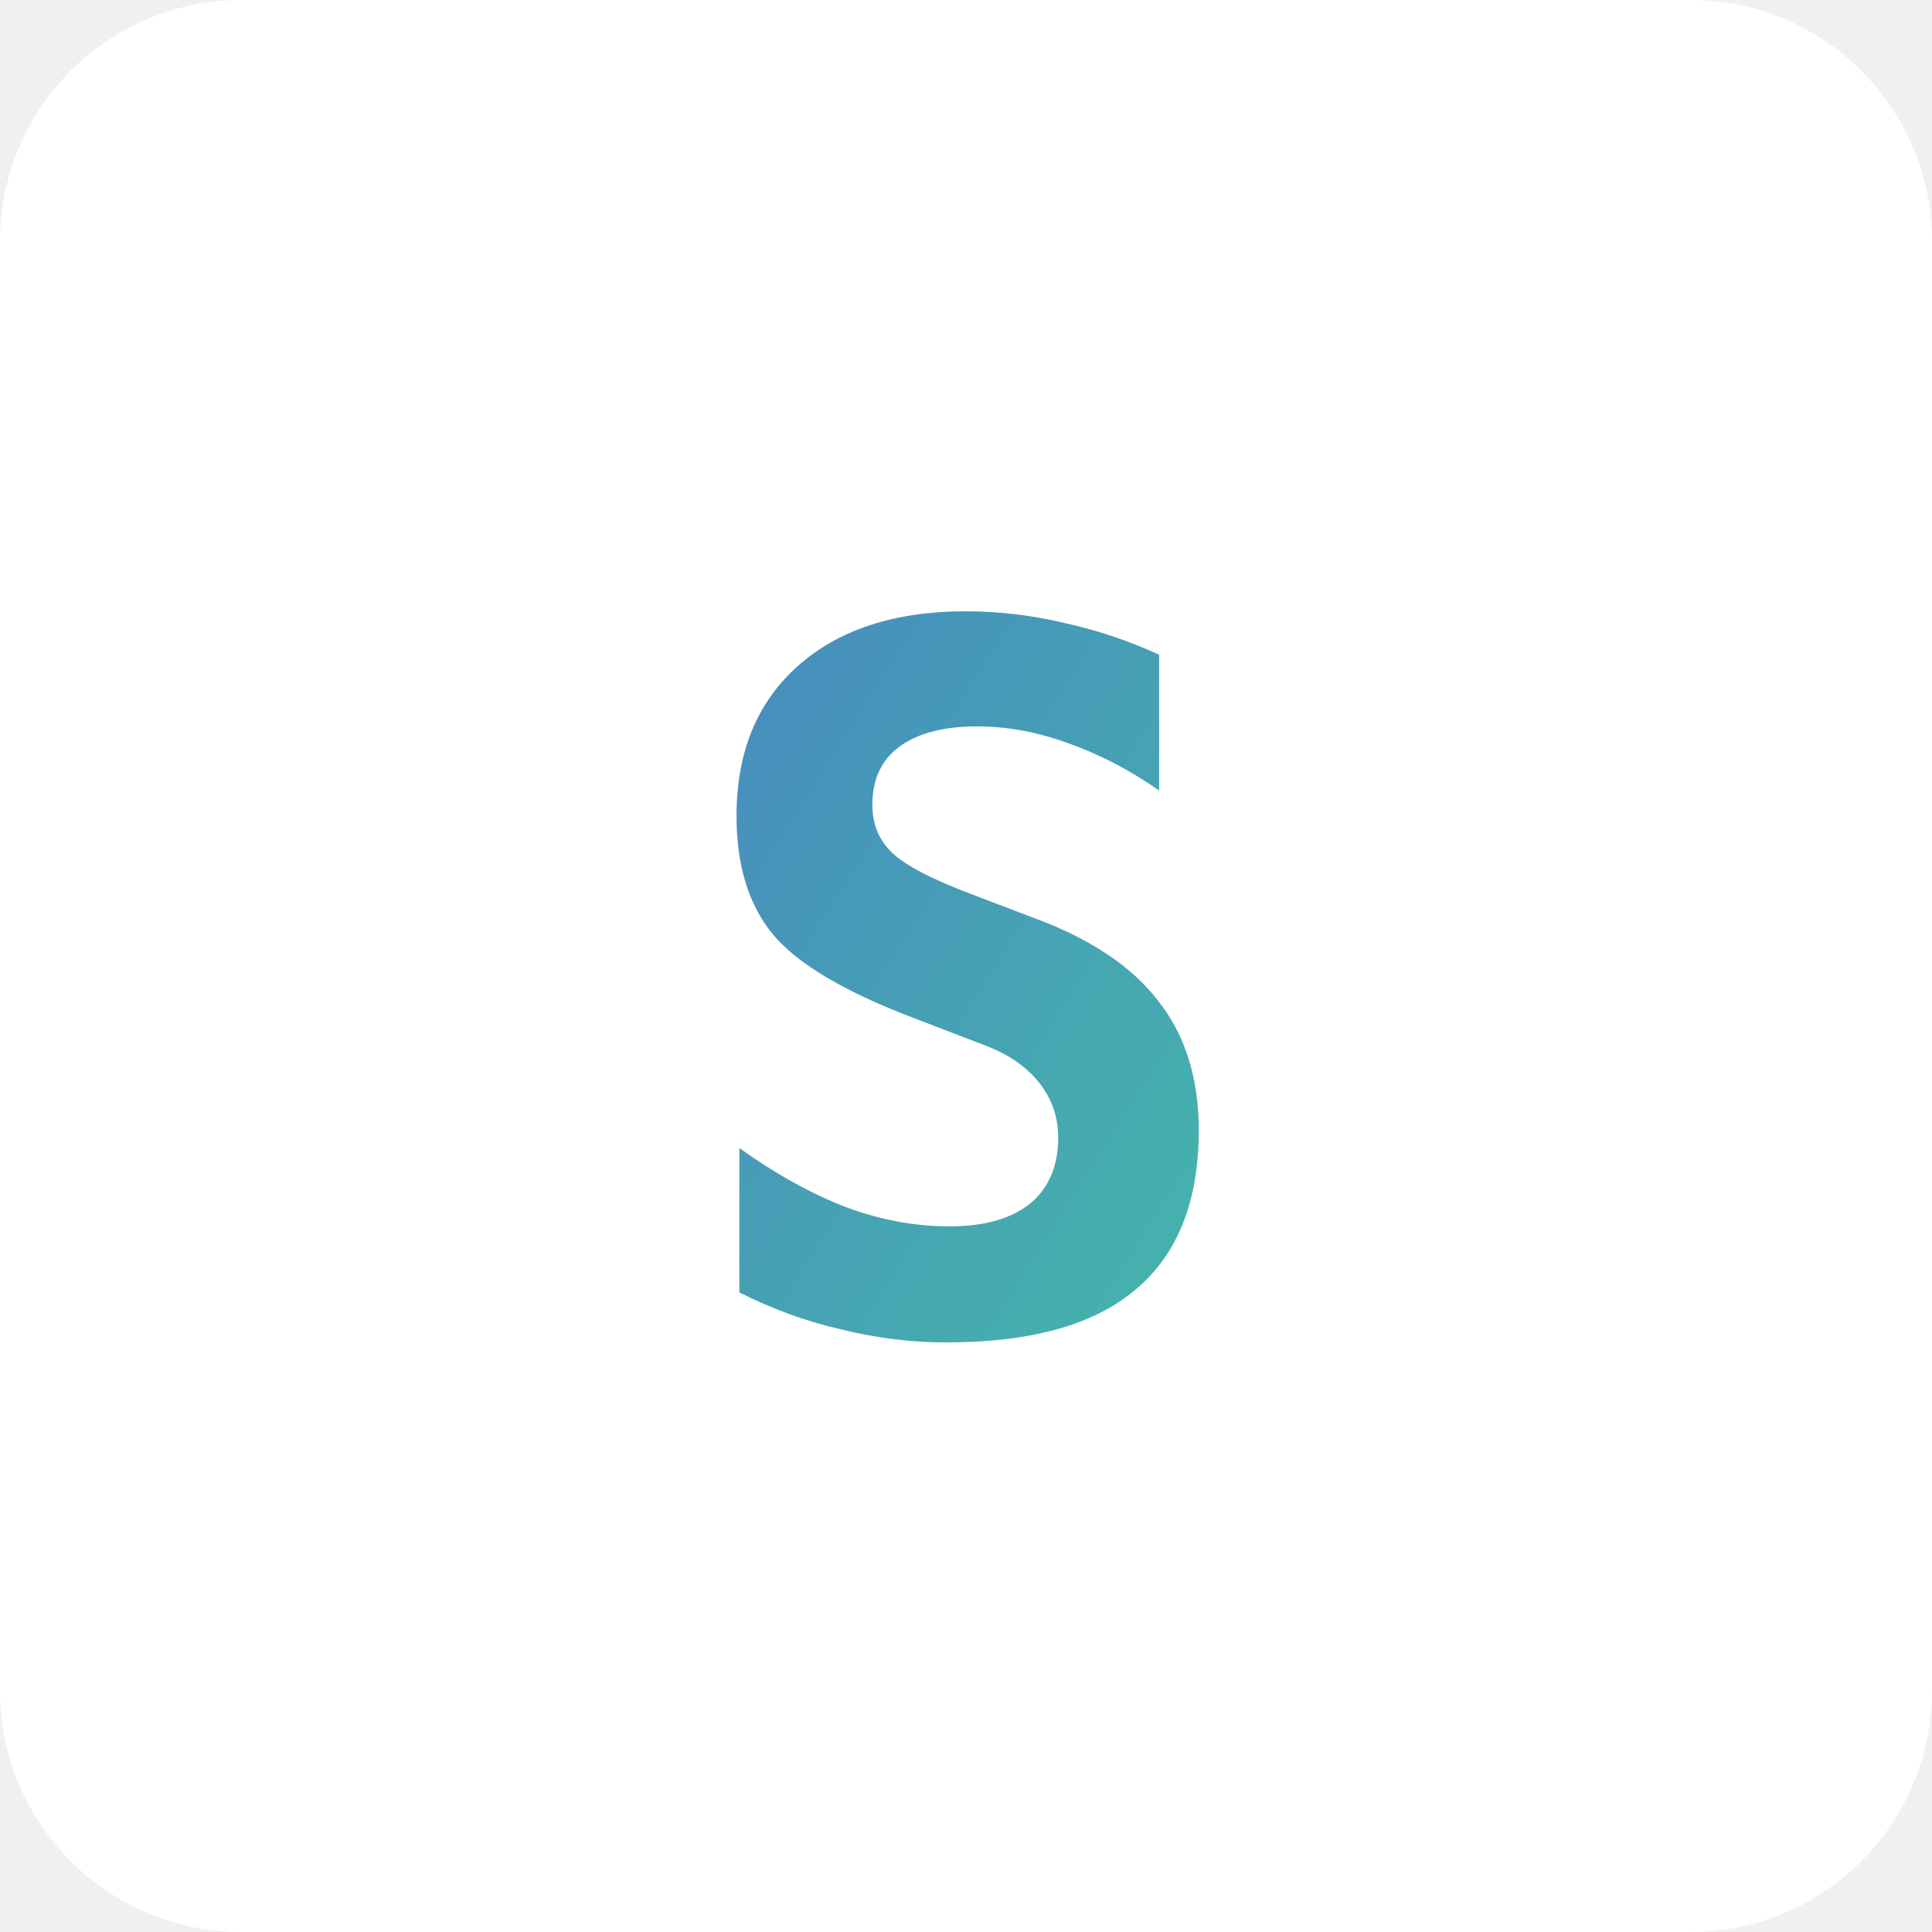
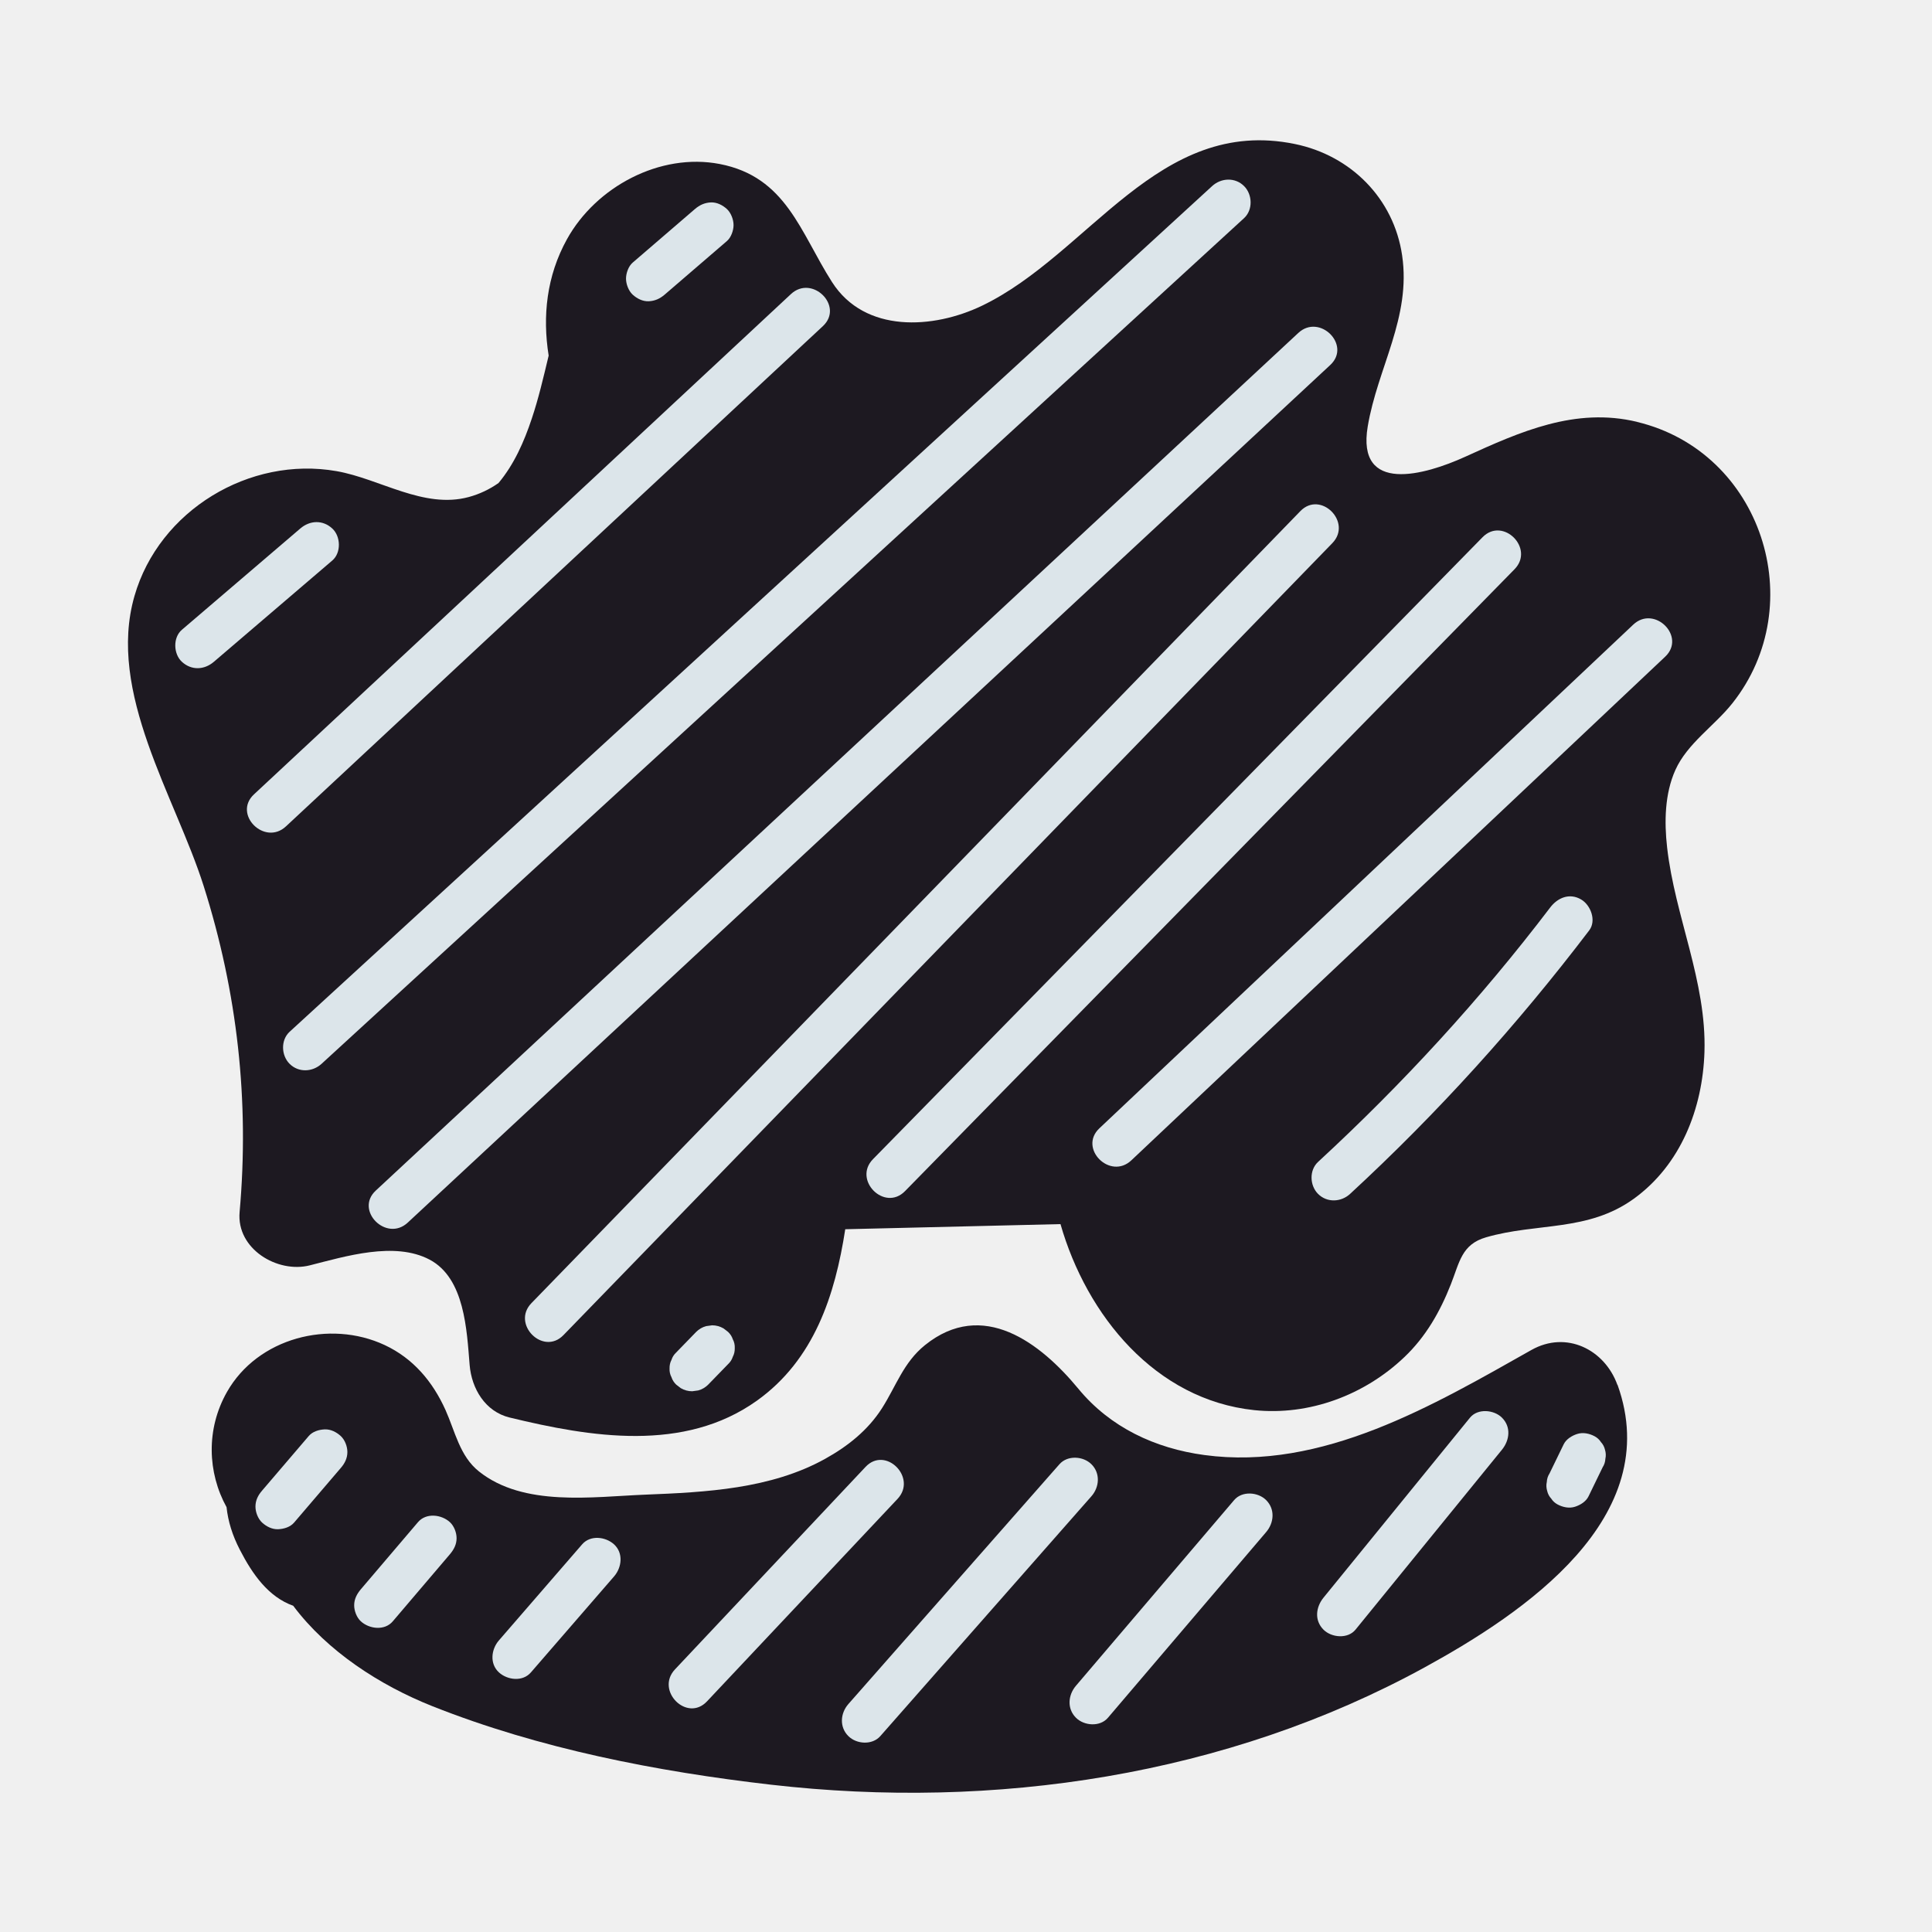
- <svg xmlns="http://www.w3.org/2000/svg" viewBox="0 0 32 32" width="32" height="32">
+ <svg xmlns="http://www.w3.org/2000/svg" id="uuid-e6760470-a724-4c58-812c-890d5d6dbc87" data-name="图层 5" width="256" height="256" viewBox="0 0 256 256">
  <defs>
-     <linearGradient id="grad" x1="0%" y1="0%" x2="100%" y2="100%">
-       <stop offset="0%" style="stop-color:#478CBF;stop-opacity:1" />
-       <stop offset="100%" style="stop-color:#45B5AA;stop-opacity:1" />
-     </linearGradient>
+     <style>
+       .uuid-9bdfc012-7231-475d-9fc5-3124a5f76d9e {
+         fill: #dce5ea;
+       }
+ 
+       .uuid-14125b5a-b5f5-44ea-bf80-0ca1f09912a3 {
+         fill: #1d1921;
+       }
+     </style>
  </defs>
-   <rect width="32" height="32" rx="4" fill="white" />
-   <text x="16" y="22" font-family="monospace" font-size="16" font-weight="bold" fill="url(#grad)" text-anchor="middle">S</text>
+   <path class="uuid-14125b5a-b5f5-44ea-bf80-0ca1f09912a3" d="m216.93,55.9c-8.2-1.97-15.49,1.3-22.8,4.63-5.32,2.42-14.41,5-12.9-4.02,1.31-7.8,5.77-14.43,4.56-22.66-1.1-7.54-6.79-13.25-14.22-14.77-18.09-3.71-27.23,14.58-41.43,21.42-6.48,3.12-15.55,3.67-19.89-3.12-4.21-6.59-6.06-13.95-14.89-15.65-7.91-1.52-16.39,3.03-20.23,9.96-2.71,4.89-3.26,10.22-2.43,15.43-.69,2.89-1.36,5.75-2.24,8.36-1.02,3.06-2.33,6.04-4.4,8.52-1.16.82-2.48,1.46-3.95,1.86-5.96,1.61-11.76-2.42-17.51-3.43-11.53-2.03-23.52,5.21-26.78,16.54-3.69,12.8,5.41,26.59,9.17,38.44,4.47,14.1,6.07,28.45,4.76,43.19-.44,4.9,5.02,8.14,9.28,7.07,4.72-1.19,11.26-3.22,15.9-.76,4.66,2.47,4.92,9.37,5.3,13.96.26,3.12,2.05,6.17,5.3,6.96,10.75,2.61,23.11,4.65,32.76-2.23,7.59-5.42,10.36-13.97,11.71-22.72,9.51-.23,19.02-.45,28.52-.68,3.47,12.11,12.57,23.27,25.67,24.65,7.29.76,14.63-2,19.9-7.03,2.84-2.7,4.73-6.02,6.15-9.63,1.16-2.93,1.42-5.3,4.67-6.24,6.76-1.96,13.49-.71,19.58-5.11,6.22-4.5,9.12-11.95,9.36-19.45.29-9.37-3.92-17.95-4.95-27.11-.38-3.37-.32-7.09,1.09-10.24,1.59-3.54,5.17-5.85,7.54-8.83,10.44-13.12,3.9-33.34-12.6-37.3Z" />
+   <path class="uuid-14125b5a-b5f5-44ea-bf80-0ca1f09912a3" d="m214.32,183.52c-1.69-4.71-6.77-7.25-11.4-4.64-13.03,7.35-27.73,16.03-43.33,13.92-6.53-.88-12.48-3.66-16.7-8.78-5.02-6.08-12.66-11.96-20.33-5.78-2.85,2.3-3.81,5.41-5.7,8.37-1.86,2.91-4.53,5.03-7.52,6.69-7.2,4-15.81,4.43-23.86,4.75-7.01.28-16.09,1.65-22.02-3.08-2.54-2.02-3.16-5.31-4.43-8.14-1.7-3.77-4.28-6.84-8.07-8.61-7.3-3.4-16.82-.95-20.89,6.23-2.78,4.9-2.58,10.67-.05,15.26.2,1.88.77,3.73,1.77,5.66,1.66,3.22,3.77,6.23,7.06,7.4,4.51,6.03,11.49,10.55,18.47,13.32,14.19,5.63,29.72,8.65,44.83,10.39,29.57,3.4,60.37-1.16,86.65-15.56,13.1-7.18,31.87-19.79,25.53-37.43Z" />
+   <path class="uuid-9bdfc012-7231-475d-9fc5-3124a5f76d9e" d="m96.32,27.7c-.57-.52-1.32-.91-2.12-.88-.83.04-1.49.34-2.12.88-2.75,2.37-5.5,4.74-8.25,7.1-.56.48-.88,1.41-.88,2.12s.33,1.61.88,2.12c.57.52,1.32.91,2.12.88.83-.04,1.49-.34,2.12-.88,2.75-2.37,5.5-4.74,8.25-7.1.56-.48.88-1.41.88-2.12s-.33-1.61-.88-2.12Z" />
+   <path class="uuid-9bdfc012-7231-475d-9fc5-3124a5f76d9e" d="m44.03,70.03c-1.27-1.17-2.97-1.09-4.24,0-5.23,4.47-10.46,8.95-15.69,13.42-1.2,1.02-1.13,3.2,0,4.24,1.27,1.17,2.97,1.09,4.24,0,5.23-4.47,10.46-8.95,15.69-13.42,1.2-1.02,1.13-3.2,0-4.24Z" />
+   <path class="uuid-9bdfc012-7231-475d-9fc5-3124a5f76d9e" d="m104.8,38.97c-18.49,17.22-36.97,34.45-55.46,51.67-5.23,4.87-10.46,9.74-15.69,14.62-2.83,2.64,1.42,6.87,4.24,4.24,18.49-17.22,36.97-34.45,55.46-51.67,5.23-4.87,10.46-9.74,15.69-14.62,2.83-2.64-1.42-6.87-4.24-4.24Z" />
+   <path class="uuid-9bdfc012-7231-475d-9fc5-3124a5f76d9e" d="m164.85,24.66c-1.19-1.19-3.04-1.1-4.24,0-15.89,14.57-31.79,29.14-47.68,43.71-15.89,14.57-31.79,29.14-47.68,43.71-8.96,8.21-17.92,16.43-26.88,24.64-1.19,1.1-1.11,3.13,0,4.24,1.19,1.19,3.04,1.1,4.24,0,15.89-14.57,31.79-29.14,47.68-43.71,15.89-14.57,31.79-29.14,47.68-43.71,8.96-8.21,17.92-16.43,26.88-24.64,1.19-1.1,1.11-3.13,0-4.24Z" />
+   <path class="uuid-9bdfc012-7231-475d-9fc5-3124a5f76d9e" d="m172.03,44.12l-47.76,44.4c-15.86,14.74-31.72,29.49-47.58,44.23-8.97,8.34-17.93,16.67-26.9,25.01-2.83,2.63,1.42,6.87,4.24,4.24l47.76-44.4c15.86-14.74,31.72-29.49,47.58-44.23,8.97-8.34,17.93-16.67,26.9-25.01,2.83-2.63-1.42-6.87-4.24-4.24Z" />
+   <path class="uuid-9bdfc012-7231-475d-9fc5-3124a5f76d9e" d="m172.3,67.73c-13.27,13.67-26.54,27.34-39.81,41.01l-39.64,40.83-22.43,23.1c-2.69,2.77,1.55,7.02,4.24,4.24,13.27-13.67,26.54-27.34,39.81-41.01,13.21-13.61,26.43-27.22,39.64-40.83,7.48-7.7,14.95-15.4,22.43-23.1,2.69-2.77-1.55-7.02-4.24-4.24Z" />
+   <path class="uuid-9bdfc012-7231-475d-9fc5-3124a5f76d9e" d="m196.44,71.19c-20.98,21.4-41.95,42.8-62.93,64.21-5.94,6.06-11.89,12.13-17.83,18.19-2.71,2.76,1.53,7.01,4.24,4.24,20.98-21.4,41.95-42.8,62.93-64.21,5.94-6.06,11.89-12.13,17.83-18.19,2.71-2.76-1.53-7.01-4.24-4.24Z" />
+   <path class="uuid-9bdfc012-7231-475d-9fc5-3124a5f76d9e" d="m216.41,82.77c-18.38,17.34-36.76,34.68-55.14,52.02-5.2,4.91-10.4,9.81-15.6,14.72-2.81,2.66,1.43,6.89,4.24,4.24,18.38-17.34,36.76-34.68,55.14-52.02,5.2-4.91,10.4-9.81,15.6-14.72,2.81-2.66-1.43-6.89-4.24-4.24Z" />
+   <path class="uuid-9bdfc012-7231-475d-9fc5-3124a5f76d9e" d="m209.5,119.18c-1.54-.9-3.12-.22-4.1,1.08-9.22,12.12-19.56,23.38-30.75,33.7-1.19,1.1-1.11,3.13,0,4.24,1.19,1.19,3.05,1.1,4.24,0,11.58-10.68,22.15-22.38,31.69-34.92.98-1.29.2-3.36-1.08-4.1Z" />
+   <path class="uuid-9bdfc012-7231-475d-9fc5-3124a5f76d9e" d="m97.1,177.46c-.12-.37-.33-.69-.62-.97-.2-.16-.4-.31-.61-.47-.47-.27-.97-.41-1.51-.41-.27.04-.53.07-.8.11-.51.14-.95.4-1.32.77-.88.91-1.76,1.81-2.64,2.72-.29.27-.5.59-.62.97-.19.36-.27.74-.26,1.16-.02.41.07.8.26,1.16.12.37.33.69.62.97l.61.47c.47.27.97.41,1.51.41.27-.04.53-.07.8-.11.51-.14.95-.4,1.32-.77.88-.91,1.76-1.81,2.64-2.72.29-.27.5-.59.62-.97.19-.36.27-.74.26-1.16.02-.41-.07-.8-.26-1.16Z" />
+   <path class="uuid-9bdfc012-7231-475d-9fc5-3124a5f76d9e" d="m45.15,190.28c-.57-.52-1.32-.91-2.12-.88-.76.03-1.61.28-2.12.88l-6.18,7.23c-.53.61-.88,1.29-.88,2.12,0,.74.33,1.61.88,2.12.57.52,1.32.91,2.12.88.76-.03,1.61-.28,2.12-.88,2.06-2.41,4.12-4.82,6.18-7.23.53-.61.88-1.29.88-2.12,0-.74-.33-1.61-.88-2.12Z" />
+   <path class="uuid-9bdfc012-7231-475d-9fc5-3124a5f76d9e" d="m59.62,201.7c-1.12-1.03-3.16-1.28-4.24,0-2.52,2.96-5.05,5.92-7.57,8.89-.52.62-.88,1.29-.88,2.12,0,.74.33,1.61.88,2.12,1.12,1.03,3.16,1.28,4.24,0,2.52-2.96,5.05-5.92,7.57-8.89.52-.62.88-1.29.88-2.12,0-.74-.33-1.61-.88-2.12Z" />
+   <path class="uuid-9bdfc012-7231-475d-9fc5-3124a5f76d9e" d="m81.37,204.64c-1.13-1.03-3.15-1.27-4.24,0l-11.02,12.72c-1.03,1.19-1.25,3.09,0,4.24,1.13,1.03,3.15,1.27,4.24,0,3.67-4.24,7.34-8.48,11.02-12.72,1.03-1.19,1.25-3.09,0-4.24Z" />
+   <path class="uuid-9bdfc012-7231-475d-9fc5-3124a5f76d9e" d="m114.69,194.37c-8.42,8.94-16.83,17.89-25.25,26.83-2.64,2.81,1.59,7.06,4.24,4.24,8.42-8.94,16.83-17.89,25.25-26.83,2.64-2.81-1.59-7.06-4.24-4.24Z" />
+   <path class="uuid-9bdfc012-7231-475d-9fc5-3124a5f76d9e" d="m144.62,194.02c-1.09-1.09-3.17-1.22-4.24,0-9.32,10.59-18.64,21.19-27.97,31.78-1.07,1.22-1.2,3.05,0,4.24,1.09,1.09,3.17,1.22,4.24,0l27.97-31.78c1.07-1.22,1.2-3.05,0-4.24Z" />
+   <path class="uuid-9bdfc012-7231-475d-9fc5-3124a5f76d9e" d="m199.02,187.85c-1.06-1.06-3.21-1.26-4.24,0-6.47,7.95-12.94,15.9-19.41,23.85-1.02,1.26-1.23,3.01,0,4.24,1.06,1.06,3.21,1.26,4.24,0,6.47-7.95,12.94-15.9,19.41-23.85,1.02-1.26,1.23-3.01,0-4.24Z" />
+   <path class="uuid-9bdfc012-7231-475d-9fc5-3124a5f76d9e" d="m212.67,192.1c-.09-.39-.27-.73-.54-1.02-.21-.33-.49-.58-.84-.77-.7-.37-1.54-.55-2.31-.3-.71.23-1.45.68-1.79,1.38-.62,1.28-1.25,2.57-1.87,3.85-.22.34-.34.72-.36,1.12-.09.4-.07.8.05,1.2.09.39.27.73.54,1.02.21.33.49.58.84.77.7.37,1.54.55,2.31.3.71-.23,1.45-.68,1.79-1.38.62-1.28,1.25-2.57,1.87-3.85.22-.34.34-.72.36-1.12.09-.4.07-.8-.05-1.2Z" />
+   <path class="uuid-9bdfc012-7231-475d-9fc5-3124a5f76d9e" d="m167.77,198.77c-1.08-1.08-3.19-1.24-4.24,0-6.99,8.2-13.97,16.4-20.96,24.6-1.05,1.23-1.21,3.03,0,4.24,1.08,1.08,3.19,1.24,4.24,0,6.99-8.2,13.97-16.4,20.96-24.6,1.05-1.23,1.21-3.03,0-4.24Z" />
</svg>
